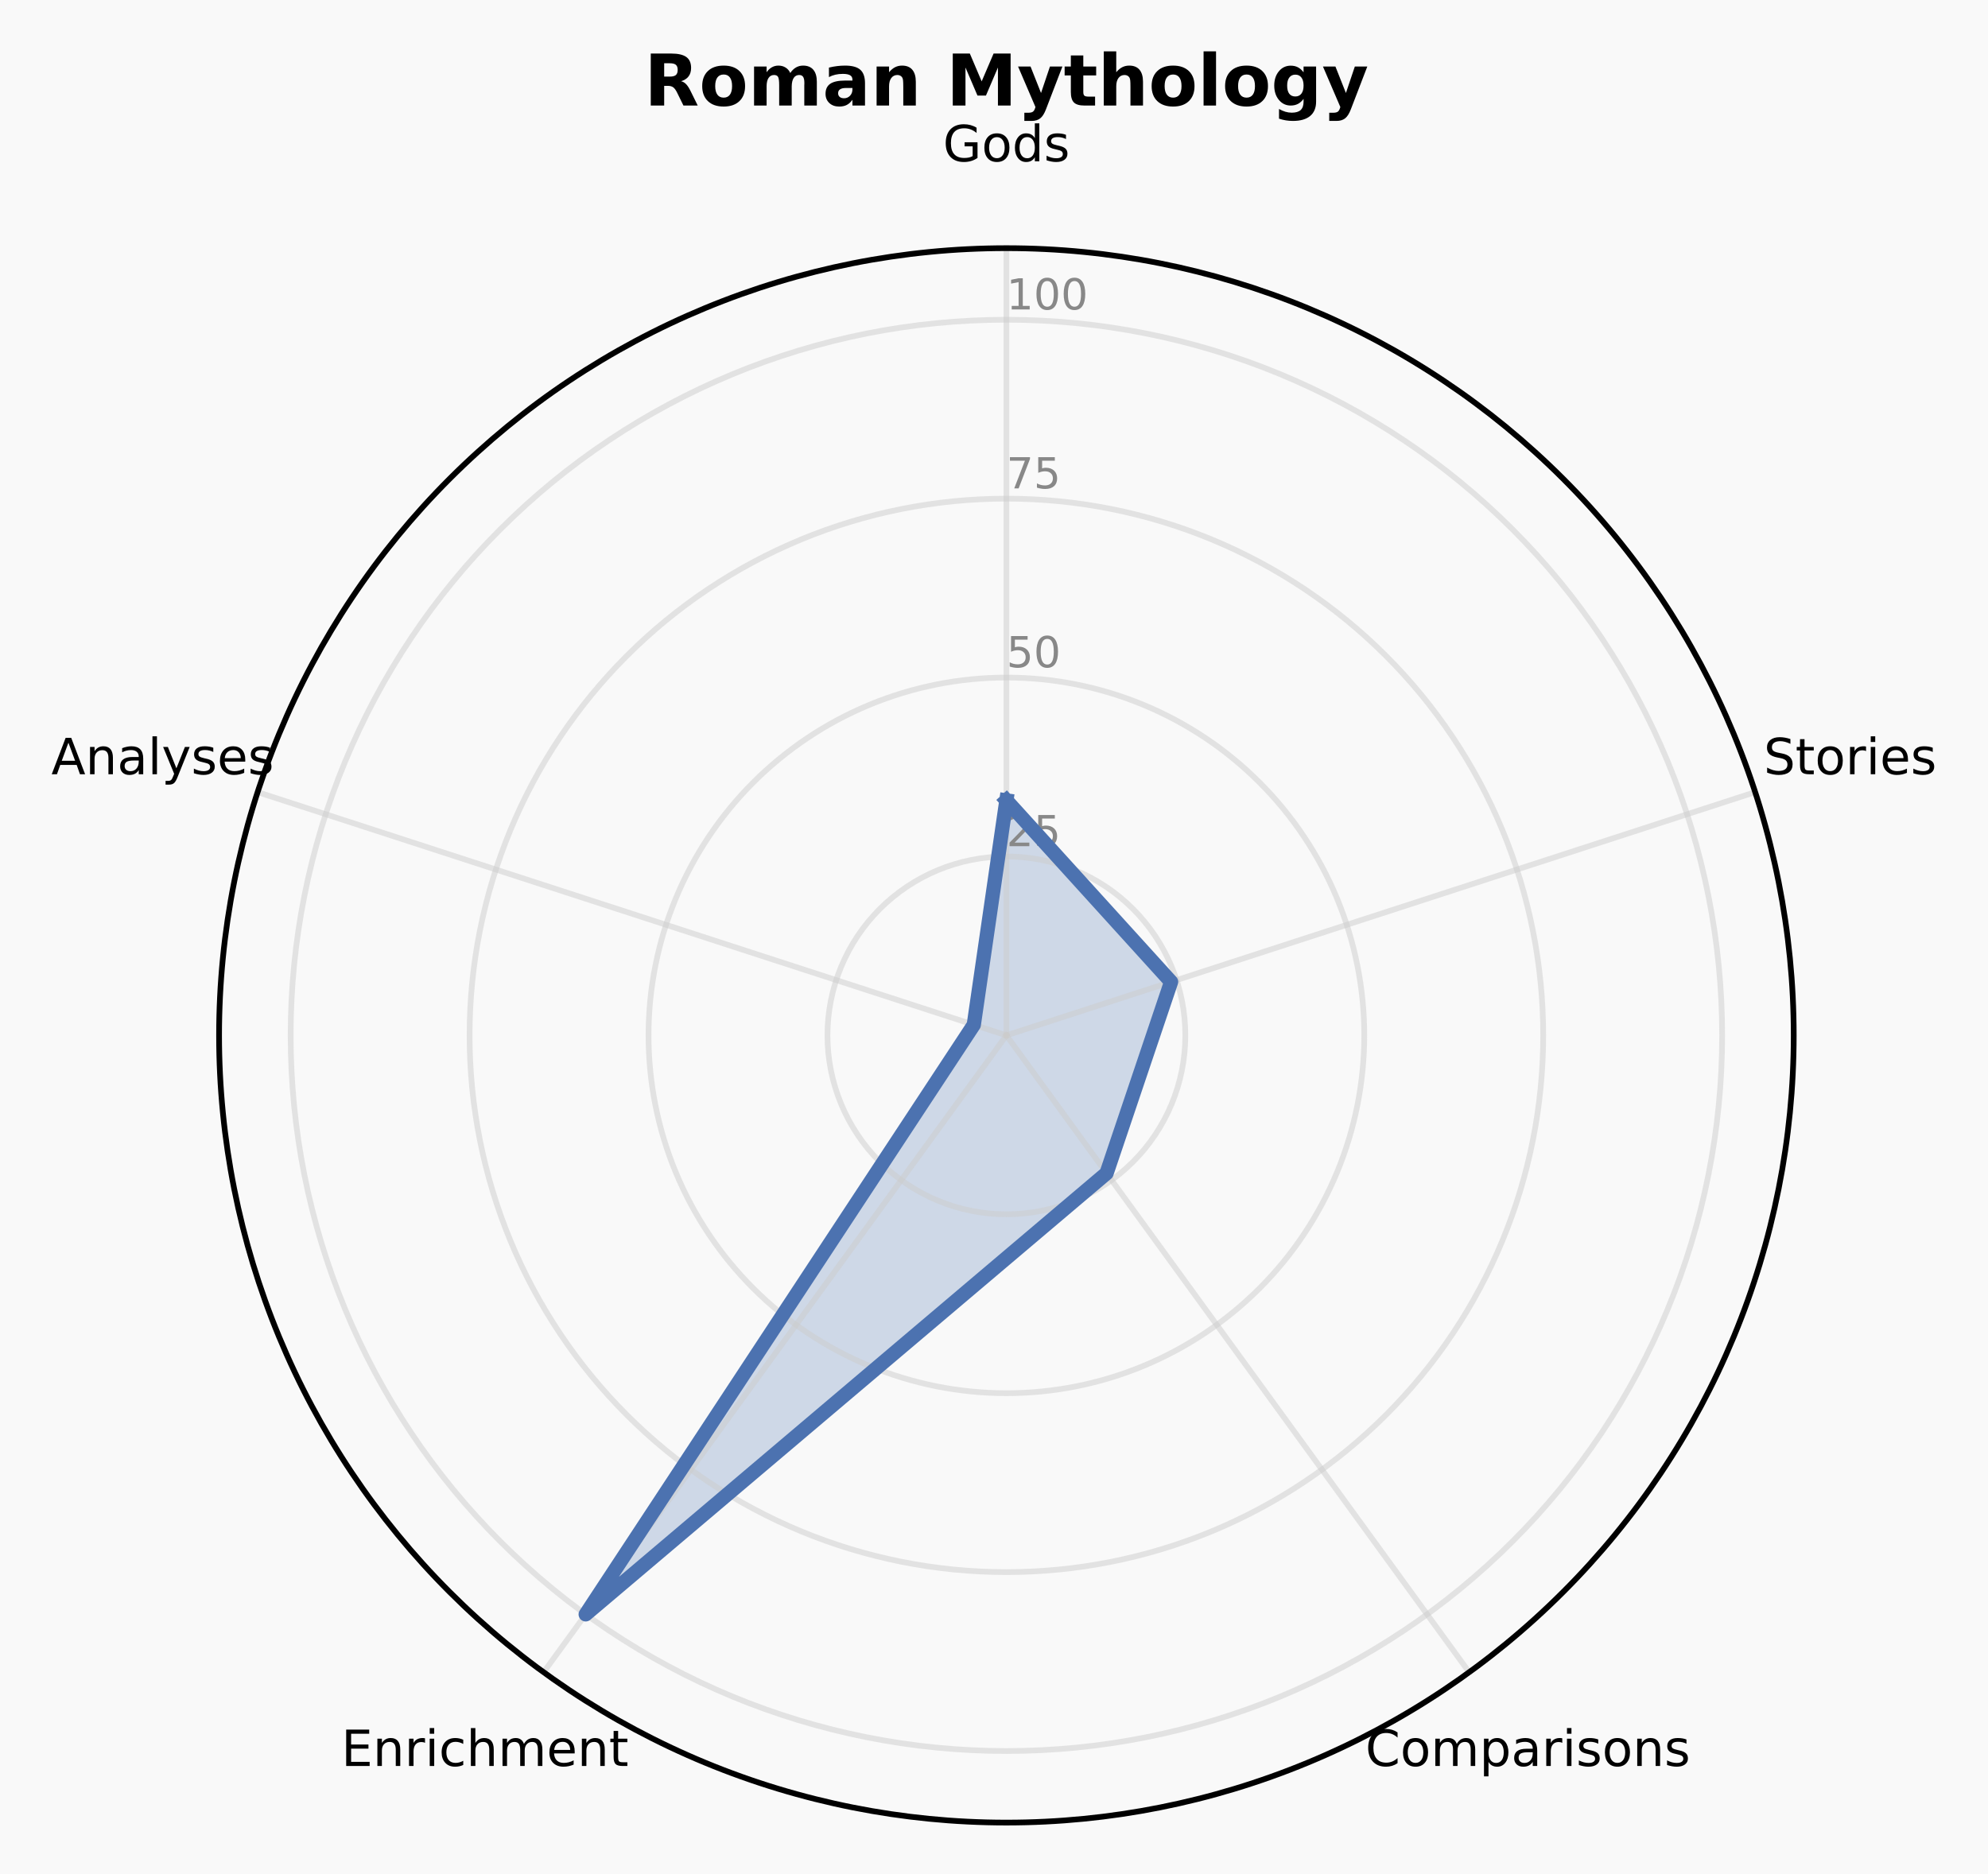
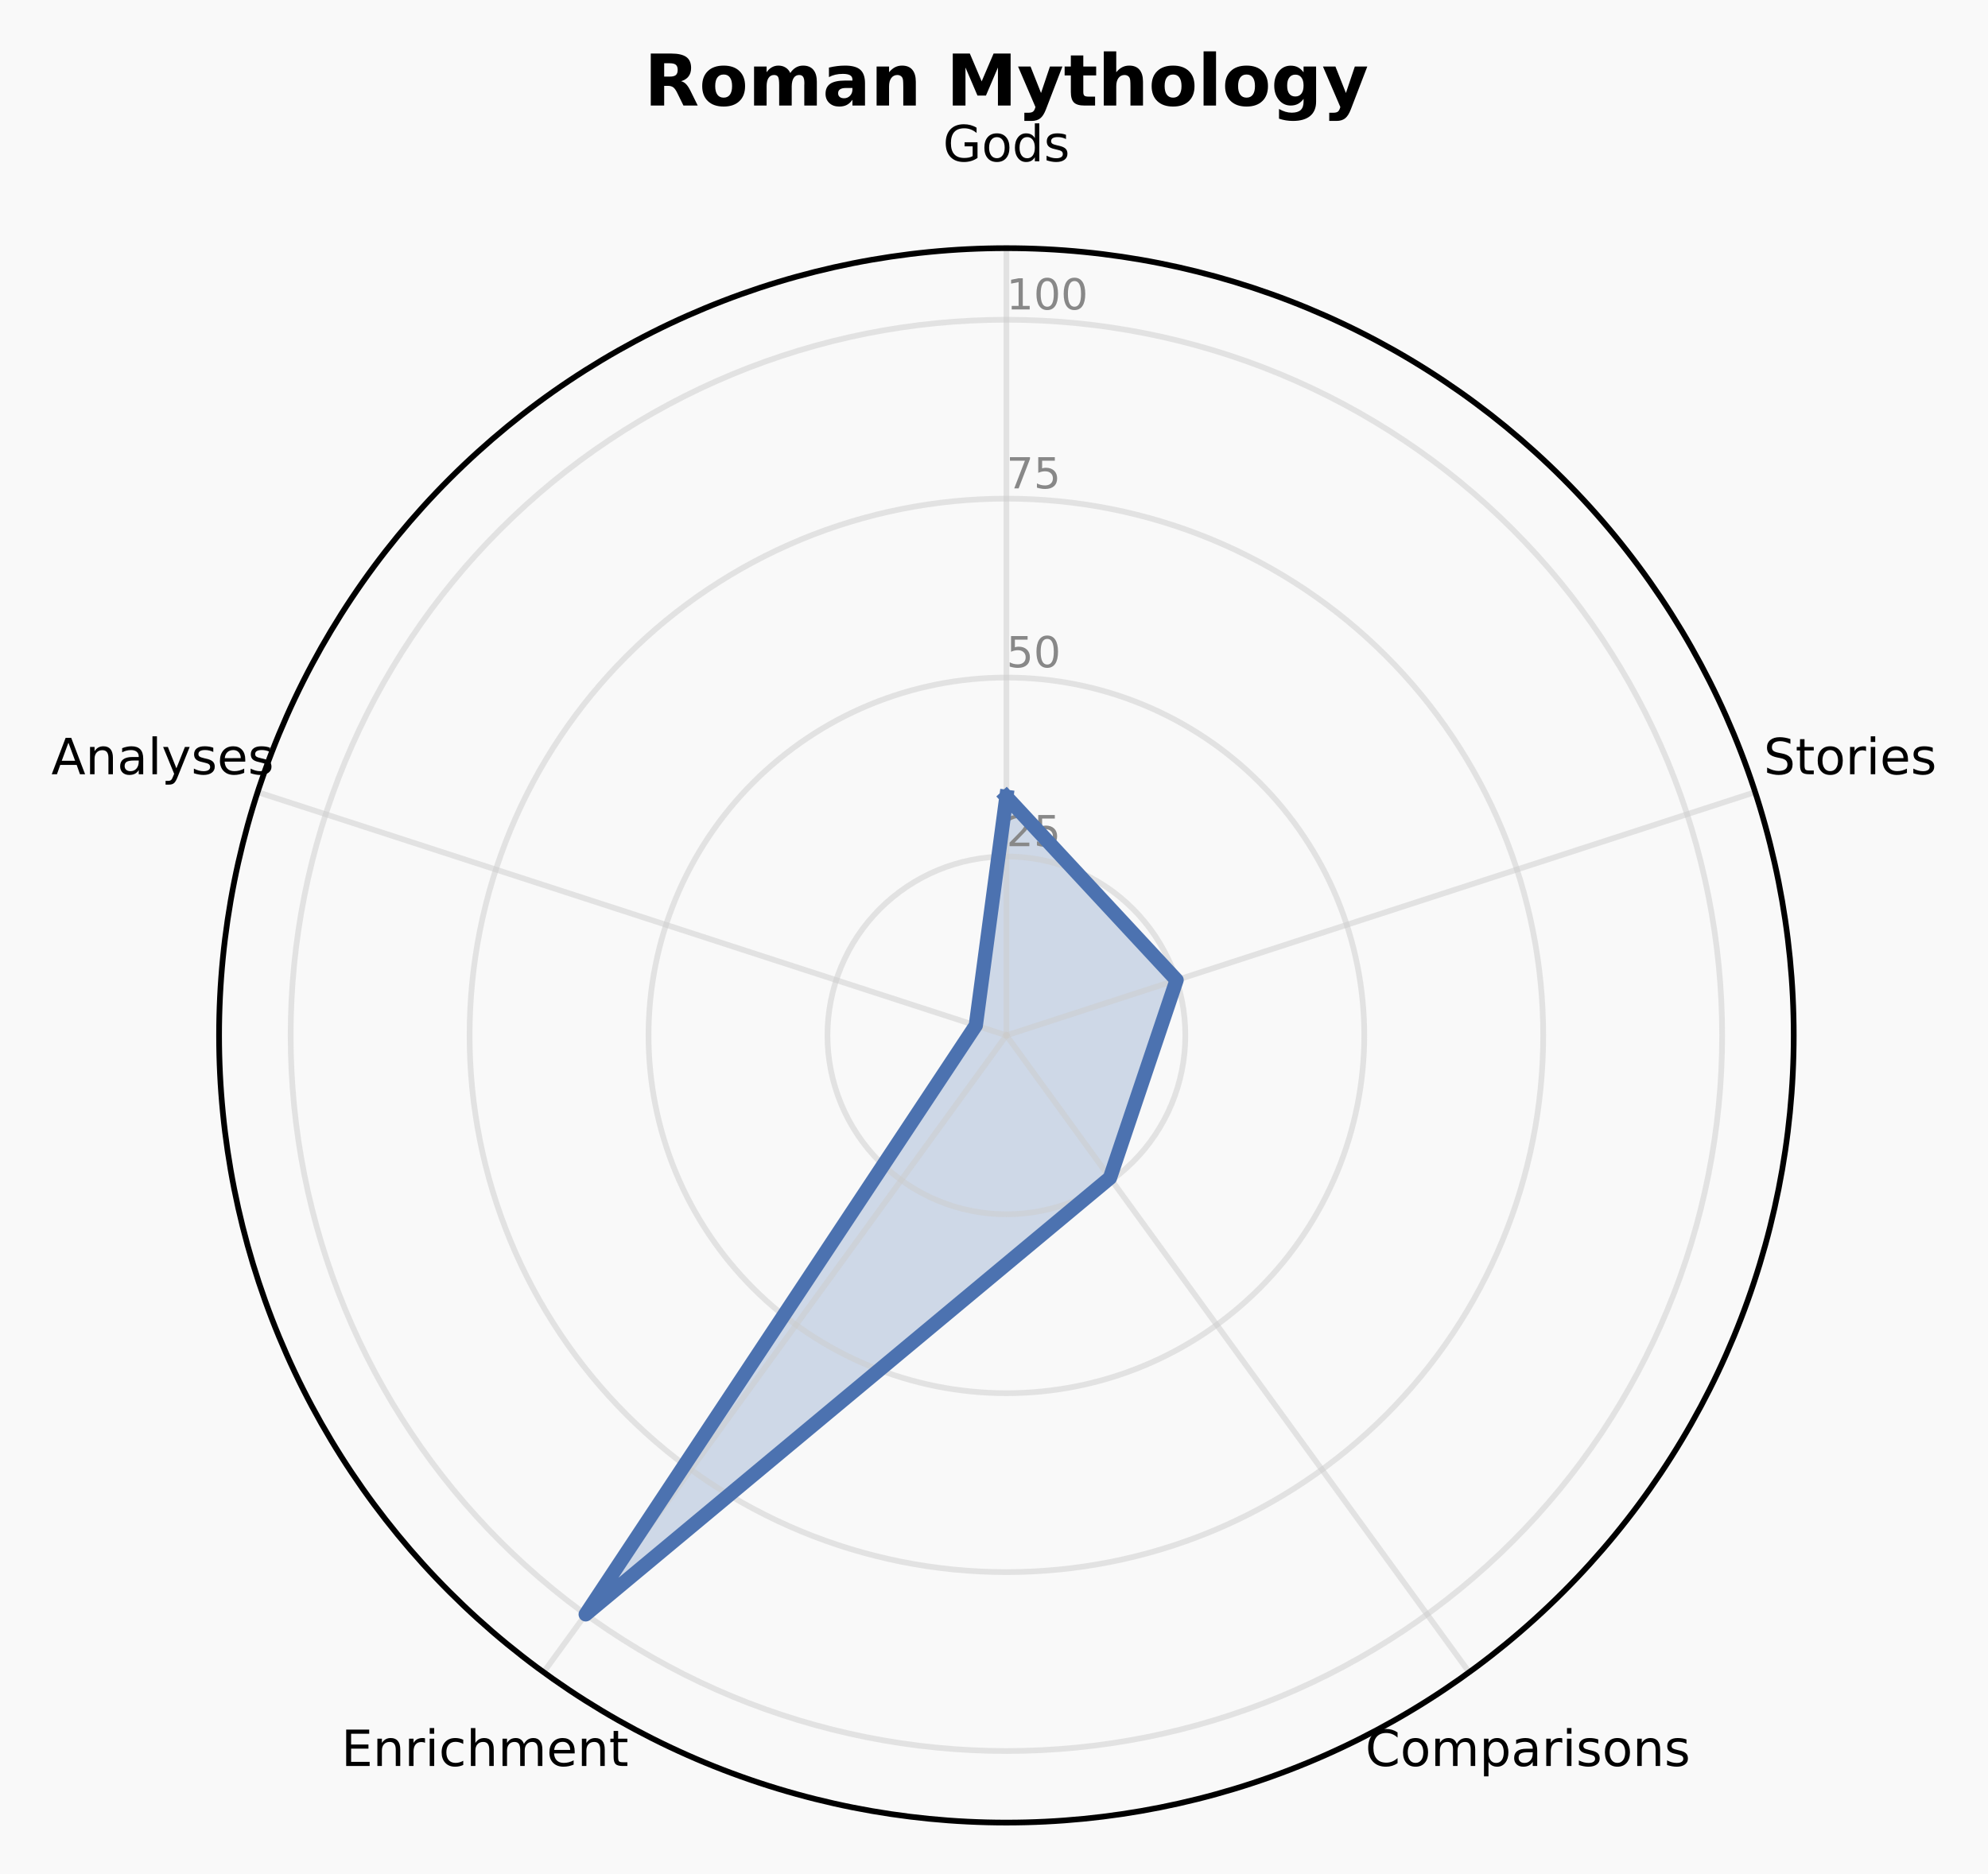
<svg xmlns="http://www.w3.org/2000/svg" xmlns:xlink="http://www.w3.org/1999/xlink" width="278.709pt" height="262.758pt" viewBox="0 0 278.709 262.758" version="1.1">
  <defs>
    <style type="text/css">*{stroke-linejoin: round; stroke-linecap: butt}</style>
  </defs>
  <g id="figure_1">
    <g id="patch_1">
      <path d="M 0 262.758  L 278.709 262.758  L 278.709 0  L 0 0  z " style="fill: #f9f9f9" />
    </g>
    <g id="axes_1">
      <g id="patch_2">
        <path d="M 251.473 145.178  C 251.473 130.683 248.618 116.329 243.071 102.938  C 237.524 89.546 229.393 77.377 219.143 67.128  C 208.894 56.878 196.725 48.748 183.334 43.201  C 169.942 37.654 155.588 34.798 141.093 34.798  C 126.598 34.798 112.244 37.654 98.853 43.201  C 85.461 48.748 73.293 56.878 63.043 67.128  C 52.794 77.377 44.663 89.546 39.116 102.938  C 33.569 116.329 30.714 130.683 30.714 145.178  C 30.714 159.673 33.569 174.027 39.116 187.418  C 44.663 200.81 52.794 212.979 63.043 223.228  C 73.293 233.478 85.461 241.609 98.853 247.155  C 112.244 252.702 126.598 255.558 141.093 255.558  C 155.588 255.558 169.942 252.702 183.334 247.155  C 196.725 241.609 208.894 233.478 219.143 223.228  C 229.393 212.979 237.524 200.81 243.071 187.418  C 248.618 174.027 251.473 159.673 251.473 145.178  M 141.093 145.178  C 141.093 145.178 141.093 145.178 141.093 145.178  C 141.093 145.178 141.093 145.178 141.093 145.178  C 141.093 145.178 141.093 145.178 141.093 145.178  C 141.093 145.178 141.093 145.178 141.093 145.178  C 141.093 145.178 141.093 145.178 141.093 145.178  C 141.093 145.178 141.093 145.178 141.093 145.178  C 141.093 145.178 141.093 145.178 141.093 145.178  C 141.093 145.178 141.093 145.178 141.093 145.178  C 141.093 145.178 141.093 145.178 141.093 145.178  C 141.093 145.178 141.093 145.178 141.093 145.178  C 141.093 145.178 141.093 145.178 141.093 145.178  C 141.093 145.178 141.093 145.178 141.093 145.178  C 141.093 145.178 141.093 145.178 141.093 145.178  C 141.093 145.178 141.093 145.178 141.093 145.178  C 141.093 145.178 141.093 145.178 141.093 145.178  C 141.093 145.178 141.093 145.178 141.093 145.178  z " style="fill: #f9f9f9" />
      </g>
      <g id="patch_3">
-         <path d="M 141.093 112.229  L 164.182 137.676  L 155.136 164.507  L 82.112 226.359  L 136.522 143.693  z " clip-path="url(#pdaab008ba2)" style="fill: #4c72b0; opacity: 0.25; stroke: #4c72b0; stroke-linejoin: miter" />
+         <path d="M 141.093 111.73  L 164.952 137.426  L 155.612 165.161  L 82.112 226.359  L 136.804 143.784  z " clip-path="url(#p33d16114f2)" style="fill: #4c72b0; opacity: 0.25; stroke: #4c72b0; stroke-linejoin: miter" />
      </g>
      <g id="matplotlib.axis_1">
        <g id="xtick_1">
          <g id="line2d_1">
-             <path d="M 141.093 145.178  L 141.093 34.798  " clip-path="url(#pdaab008ba2)" style="fill: none; stroke: #cccccc; stroke-opacity: 0.5; stroke-width: 0.8; stroke-linecap: square" />
+             <path d="M 141.093 145.178  L 141.093 34.798  " clip-path="url(#p33d16114f2)" style="fill: none; stroke: #cccccc; stroke-opacity: 0.5; stroke-width: 0.8; stroke-linecap: square" />
          </g>
          <g id="text_1">
            <g transform="translate(132.1945 22.61707) scale(0.07 -0.07)">
              <defs>
                <path id="DejaVuSans-2a" d="M 3809 666  L 3809 1919  L 2778 1919  L 2778 2438  L 4434 2438  L 4434 434  Q 4069 175 3628 42  Q 3188 -91 2688 -91  Q 1594 -91 976 548  Q 359 1188 359 2328  Q 359 3472 976 4111  Q 1594 4750 2688 4750  Q 3144 4750 3555 4637  Q 3966 4525 4313 4306  L 4313 3634  Q 3963 3931 3569 4081  Q 3175 4231 2741 4231  Q 1884 4231 1454 3753  Q 1025 3275 1025 2328  Q 1025 1384 1454 906  Q 1884 428 2741 428  Q 3075 428 3337 486  Q 3600 544 3809 666  z " transform="scale(0.015625)" />
                <path id="DejaVuSans-52" d="M 1959 3097  Q 1497 3097 1228 2736  Q 959 2375 959 1747  Q 959 1119 1226 758  Q 1494 397 1959 397  Q 2419 397 2687 759  Q 2956 1122 2956 1747  Q 2956 2369 2687 2733  Q 2419 3097 1959 3097  z M 1959 3584  Q 2709 3584 3137 3096  Q 3566 2609 3566 1747  Q 3566 888 3137 398  Q 2709 -91 1959 -91  Q 1206 -91 779 398  Q 353 888 353 1747  Q 353 2609 779 3096  Q 1206 3584 1959 3584  z " transform="scale(0.015625)" />
                <path id="DejaVuSans-47" d="M 2906 2969  L 2906 4863  L 3481 4863  L 3481 0  L 2906 0  L 2906 525  Q 2725 213 2448 61  Q 2172 -91 1784 -91  Q 1150 -91 751 415  Q 353 922 353 1747  Q 353 2572 751 3078  Q 1150 3584 1784 3584  Q 2172 3584 2448 3432  Q 2725 3281 2906 2969  z M 947 1747  Q 947 1113 1208 752  Q 1469 391 1925 391  Q 2381 391 2643 752  Q 2906 1113 2906 1747  Q 2906 2381 2643 2742  Q 2381 3103 1925 3103  Q 1469 3103 1208 2742  Q 947 2381 947 1747  z " transform="scale(0.015625)" />
                <path id="DejaVuSans-56" d="M 2834 3397  L 2834 2853  Q 2591 2978 2328 3040  Q 2066 3103 1784 3103  Q 1356 3103 1142 2972  Q 928 2841 928 2578  Q 928 2378 1081 2264  Q 1234 2150 1697 2047  L 1894 2003  Q 2506 1872 2764 1633  Q 3022 1394 3022 966  Q 3022 478 2636 193  Q 2250 -91 1575 -91  Q 1294 -91 989 -36  Q 684 19 347 128  L 347 722  Q 666 556 975 473  Q 1284 391 1588 391  Q 1994 391 2212 530  Q 2431 669 2431 922  Q 2431 1156 2273 1281  Q 2116 1406 1581 1522  L 1381 1569  Q 847 1681 609 1914  Q 372 2147 372 2553  Q 372 3047 722 3315  Q 1072 3584 1716 3584  Q 2034 3584 2315 3537  Q 2597 3491 2834 3397  z " transform="scale(0.015625)" />
              </defs>
              <use xlink:href="#DejaVuSans-2a" />
              <use xlink:href="#DejaVuSans-52" transform="translate(77.48438 0)" />
              <use xlink:href="#DejaVuSans-47" transform="translate(138.6719 0)" />
              <use xlink:href="#DejaVuSans-56" transform="translate(202.1562 0)" />
            </g>
          </g>
        </g>
        <g id="xtick_2">
          <g id="line2d_2">
-             <path d="M 141.093 145.178  L 246.07 111.069  " clip-path="url(#pdaab008ba2)" style="fill: none; stroke: #cccccc; stroke-opacity: 0.5; stroke-width: 0.8; stroke-linecap: square" />
+             <path d="M 141.093 145.178  L 246.07 111.069  " clip-path="url(#p33d16114f2)" style="fill: none; stroke: #cccccc; stroke-opacity: 0.5; stroke-width: 0.8; stroke-linecap: square" />
          </g>
          <g id="text_2">
            <g transform="translate(247.2616 108.5613) scale(0.07 -0.07)">
              <defs>
                <path id="DejaVuSans-36" d="M 3425 4513  L 3425 3897  Q 3066 4069 2747 4153  Q 2428 4238 2131 4238  Q 1616 4238 1336 4038  Q 1056 3838 1056 3469  Q 1056 3159 1242 3001  Q 1428 2844 1947 2747  L 2328 2669  Q 3034 2534 3370 2195  Q 3706 1856 3706 1288  Q 3706 609 3251 259  Q 2797 -91 1919 -91  Q 1588 -91 1214 -16  Q 841 59 441 206  L 441 856  Q 825 641 1194 531  Q 1563 422 1919 422  Q 2459 422 2753 634  Q 3047 847 3047 1241  Q 3047 1584 2836 1778  Q 2625 1972 2144 2069  L 1759 2144  Q 1053 2284 737 2584  Q 422 2884 422 3419  Q 422 4038 858 4394  Q 1294 4750 2059 4750  Q 2388 4750 2728 4690  Q 3069 4631 3425 4513  z " transform="scale(0.015625)" />
                <path id="DejaVuSans-57" d="M 1172 4494  L 1172 3500  L 2356 3500  L 2356 3053  L 1172 3053  L 1172 1153  Q 1172 725 1289 603  Q 1406 481 1766 481  L 2356 481  L 2356 0  L 1766 0  Q 1100 0 847 248  Q 594 497 594 1153  L 594 3053  L 172 3053  L 172 3500  L 594 3500  L 594 4494  L 1172 4494  z " transform="scale(0.015625)" />
                <path id="DejaVuSans-55" d="M 2631 2963  Q 2534 3019 2420 3045  Q 2306 3072 2169 3072  Q 1681 3072 1420 2755  Q 1159 2438 1159 1844  L 1159 0  L 581 0  L 581 3500  L 1159 3500  L 1159 2956  Q 1341 3275 1631 3429  Q 1922 3584 2338 3584  Q 2397 3584 2469 3576  Q 2541 3569 2628 3553  L 2631 2963  z " transform="scale(0.015625)" />
                <path id="DejaVuSans-4c" d="M 603 3500  L 1178 3500  L 1178 0  L 603 0  L 603 3500  z M 603 4863  L 1178 4863  L 1178 4134  L 603 4134  L 603 4863  z " transform="scale(0.015625)" />
                <path id="DejaVuSans-48" d="M 3597 1894  L 3597 1613  L 953 1613  Q 991 1019 1311 708  Q 1631 397 2203 397  Q 2534 397 2845 478  Q 3156 559 3463 722  L 3463 178  Q 3153 47 2828 -22  Q 2503 -91 2169 -91  Q 1331 -91 842 396  Q 353 884 353 1716  Q 353 2575 817 3079  Q 1281 3584 2069 3584  Q 2775 3584 3186 3129  Q 3597 2675 3597 1894  z M 3022 2063  Q 3016 2534 2758 2815  Q 2500 3097 2075 3097  Q 1594 3097 1305 2825  Q 1016 2553 972 2059  L 3022 2063  z " transform="scale(0.015625)" />
              </defs>
              <use xlink:href="#DejaVuSans-36" />
              <use xlink:href="#DejaVuSans-57" transform="translate(63.48438 0)" />
              <use xlink:href="#DejaVuSans-52" transform="translate(102.6875 0)" />
              <use xlink:href="#DejaVuSans-55" transform="translate(163.875 0)" />
              <use xlink:href="#DejaVuSans-4c" transform="translate(204.9844 0)" />
              <use xlink:href="#DejaVuSans-48" transform="translate(232.7656 0)" />
              <use xlink:href="#DejaVuSans-56" transform="translate(294.2969 0)" />
            </g>
          </g>
        </g>
        <g id="xtick_3">
          <g id="line2d_3">
-             <path d="M 141.093 145.178  L 205.973 234.477  " clip-path="url(#pdaab008ba2)" style="fill: none; stroke: #cccccc; stroke-opacity: 0.5; stroke-width: 0.8; stroke-linecap: square" />
+             <path d="M 141.093 145.178  L 205.973 234.477  " clip-path="url(#p33d16114f2)" style="fill: none; stroke: #cccccc; stroke-opacity: 0.5; stroke-width: 0.8; stroke-linecap: square" />
          </g>
          <g id="text_3">
            <g transform="translate(191.4228 247.6219) scale(0.07 -0.07)">
              <defs>
                <path id="DejaVuSans-26" d="M 4122 4306  L 4122 3641  Q 3803 3938 3442 4084  Q 3081 4231 2675 4231  Q 1875 4231 1450 3742  Q 1025 3253 1025 2328  Q 1025 1406 1450 917  Q 1875 428 2675 428  Q 3081 428 3442 575  Q 3803 722 4122 1019  L 4122 359  Q 3791 134 3420 21  Q 3050 -91 2638 -91  Q 1578 -91 968 557  Q 359 1206 359 2328  Q 359 3453 968 4101  Q 1578 4750 2638 4750  Q 3056 4750 3426 4639  Q 3797 4528 4122 4306  z " transform="scale(0.015625)" />
                <path id="DejaVuSans-50" d="M 3328 2828  Q 3544 3216 3844 3400  Q 4144 3584 4550 3584  Q 5097 3584 5394 3201  Q 5691 2819 5691 2113  L 5691 0  L 5113 0  L 5113 2094  Q 5113 2597 4934 2840  Q 4756 3084 4391 3084  Q 3944 3084 3684 2787  Q 3425 2491 3425 1978  L 3425 0  L 2847 0  L 2847 2094  Q 2847 2600 2669 2842  Q 2491 3084 2119 3084  Q 1678 3084 1418 2786  Q 1159 2488 1159 1978  L 1159 0  L 581 0  L 581 3500  L 1159 3500  L 1159 2956  Q 1356 3278 1631 3431  Q 1906 3584 2284 3584  Q 2666 3584 2933 3390  Q 3200 3197 3328 2828  z " transform="scale(0.015625)" />
                <path id="DejaVuSans-53" d="M 1159 525  L 1159 -1331  L 581 -1331  L 581 3500  L 1159 3500  L 1159 2969  Q 1341 3281 1617 3432  Q 1894 3584 2278 3584  Q 2916 3584 3314 3078  Q 3713 2572 3713 1747  Q 3713 922 3314 415  Q 2916 -91 2278 -91  Q 1894 -91 1617 61  Q 1341 213 1159 525  z M 3116 1747  Q 3116 2381 2855 2742  Q 2594 3103 2138 3103  Q 1681 3103 1420 2742  Q 1159 2381 1159 1747  Q 1159 1113 1420 752  Q 1681 391 2138 391  Q 2594 391 2855 752  Q 3116 1113 3116 1747  z " transform="scale(0.015625)" />
                <path id="DejaVuSans-44" d="M 2194 1759  Q 1497 1759 1228 1600  Q 959 1441 959 1056  Q 959 750 1161 570  Q 1363 391 1709 391  Q 2188 391 2477 730  Q 2766 1069 2766 1631  L 2766 1759  L 2194 1759  z M 3341 1997  L 3341 0  L 2766 0  L 2766 531  Q 2569 213 2275 61  Q 1981 -91 1556 -91  Q 1019 -91 701 211  Q 384 513 384 1019  Q 384 1609 779 1909  Q 1175 2209 1959 2209  L 2766 2209  L 2766 2266  Q 2766 2663 2505 2880  Q 2244 3097 1772 3097  Q 1472 3097 1187 3025  Q 903 2953 641 2809  L 641 3341  Q 956 3463 1253 3523  Q 1550 3584 1831 3584  Q 2591 3584 2966 3190  Q 3341 2797 3341 1997  z " transform="scale(0.015625)" />
                <path id="DejaVuSans-51" d="M 3513 2113  L 3513 0  L 2938 0  L 2938 2094  Q 2938 2591 2744 2837  Q 2550 3084 2163 3084  Q 1697 3084 1428 2787  Q 1159 2491 1159 1978  L 1159 0  L 581 0  L 581 3500  L 1159 3500  L 1159 2956  Q 1366 3272 1645 3428  Q 1925 3584 2291 3584  Q 2894 3584 3203 3211  Q 3513 2838 3513 2113  z " transform="scale(0.015625)" />
              </defs>
              <use xlink:href="#DejaVuSans-26" />
              <use xlink:href="#DejaVuSans-52" transform="translate(69.82812 0)" />
              <use xlink:href="#DejaVuSans-50" transform="translate(131.0156 0)" />
              <use xlink:href="#DejaVuSans-53" transform="translate(228.4219 0)" />
              <use xlink:href="#DejaVuSans-44" transform="translate(291.9062 0)" />
              <use xlink:href="#DejaVuSans-55" transform="translate(353.1875 0)" />
              <use xlink:href="#DejaVuSans-4c" transform="translate(394.2969 0)" />
              <use xlink:href="#DejaVuSans-56" transform="translate(422.0781 0)" />
              <use xlink:href="#DejaVuSans-52" transform="translate(474.1719 0)" />
              <use xlink:href="#DejaVuSans-51" transform="translate(535.3594 0)" />
              <use xlink:href="#DejaVuSans-56" transform="translate(598.7344 0)" />
            </g>
          </g>
        </g>
        <g id="xtick_4">
          <g id="line2d_4">
-             <path d="M 141.093 145.178  L 76.214 234.477  " clip-path="url(#pdaab008ba2)" style="fill: none; stroke: #cccccc; stroke-opacity: 0.5; stroke-width: 0.8; stroke-linecap: square" />
+             <path d="M 141.093 145.178  L 76.214 234.477  " clip-path="url(#p33d16114f2)" style="fill: none; stroke: #cccccc; stroke-opacity: 0.5; stroke-width: 0.8; stroke-linecap: square" />
          </g>
          <g id="text_4">
            <g transform="translate(47.8483 247.6219) scale(0.07 -0.07)">
              <defs>
                <path id="DejaVuSans-28" d="M 628 4666  L 3578 4666  L 3578 4134  L 1259 4134  L 1259 2753  L 3481 2753  L 3481 2222  L 1259 2222  L 1259 531  L 3634 531  L 3634 0  L 628 0  L 628 4666  z " transform="scale(0.015625)" />
                <path id="DejaVuSans-46" d="M 3122 3366  L 3122 2828  Q 2878 2963 2633 3030  Q 2388 3097 2138 3097  Q 1578 3097 1268 2742  Q 959 2388 959 1747  Q 959 1106 1268 751  Q 1578 397 2138 397  Q 2388 397 2633 464  Q 2878 531 3122 666  L 3122 134  Q 2881 22 2623 -34  Q 2366 -91 2075 -91  Q 1284 -91 818 406  Q 353 903 353 1747  Q 353 2603 823 3093  Q 1294 3584 2113 3584  Q 2378 3584 2631 3529  Q 2884 3475 3122 3366  z " transform="scale(0.015625)" />
                <path id="DejaVuSans-4b" d="M 3513 2113  L 3513 0  L 2938 0  L 2938 2094  Q 2938 2591 2744 2837  Q 2550 3084 2163 3084  Q 1697 3084 1428 2787  Q 1159 2491 1159 1978  L 1159 0  L 581 0  L 581 4863  L 1159 4863  L 1159 2956  Q 1366 3272 1645 3428  Q 1925 3584 2291 3584  Q 2894 3584 3203 3211  Q 3513 2838 3513 2113  z " transform="scale(0.015625)" />
              </defs>
              <use xlink:href="#DejaVuSans-28" />
              <use xlink:href="#DejaVuSans-51" transform="translate(63.1875 0)" />
              <use xlink:href="#DejaVuSans-55" transform="translate(126.5625 0)" />
              <use xlink:href="#DejaVuSans-4c" transform="translate(167.6719 0)" />
              <use xlink:href="#DejaVuSans-46" transform="translate(195.4531 0)" />
              <use xlink:href="#DejaVuSans-4b" transform="translate(250.4375 0)" />
              <use xlink:href="#DejaVuSans-50" transform="translate(313.8125 0)" />
              <use xlink:href="#DejaVuSans-48" transform="translate(411.2188 0)" />
              <use xlink:href="#DejaVuSans-51" transform="translate(472.75 0)" />
              <use xlink:href="#DejaVuSans-57" transform="translate(536.125 0)" />
            </g>
          </g>
        </g>
        <g id="xtick_5">
          <g id="line2d_5">
-             <path d="M 141.093 145.178  L 36.116 111.069  " clip-path="url(#pdaab008ba2)" style="fill: none; stroke: #cccccc; stroke-opacity: 0.5; stroke-width: 0.8; stroke-linecap: square" />
+             <path d="M 141.093 145.178  L 36.116 111.069  " clip-path="url(#p33d16114f2)" style="fill: none; stroke: #cccccc; stroke-opacity: 0.5; stroke-width: 0.8; stroke-linecap: square" />
          </g>
          <g id="text_5">
            <g transform="translate(7.2 108.5613) scale(0.07 -0.07)">
              <defs>
                <path id="DejaVuSans-24" d="M 2188 4044  L 1331 1722  L 3047 1722  L 2188 4044  z M 1831 4666  L 2547 4666  L 4325 0  L 3669 0  L 3244 1197  L 1141 1197  L 716 0  L 50 0  L 1831 4666  z " transform="scale(0.015625)" />
                <path id="DejaVuSans-4f" d="M 603 4863  L 1178 4863  L 1178 0  L 603 0  L 603 4863  z " transform="scale(0.015625)" />
                <path id="DejaVuSans-5c" d="M 2059 -325  Q 1816 -950 1584 -1140  Q 1353 -1331 966 -1331  L 506 -1331  L 506 -850  L 844 -850  Q 1081 -850 1212 -737  Q 1344 -625 1503 -206  L 1606 56  L 191 3500  L 800 3500  L 1894 763  L 2988 3500  L 3597 3500  L 2059 -325  z " transform="scale(0.015625)" />
              </defs>
              <use xlink:href="#DejaVuSans-24" />
              <use xlink:href="#DejaVuSans-51" transform="translate(68.40625 0)" />
              <use xlink:href="#DejaVuSans-44" transform="translate(131.7812 0)" />
              <use xlink:href="#DejaVuSans-4f" transform="translate(193.0625 0)" />
              <use xlink:href="#DejaVuSans-5c" transform="translate(220.8438 0)" />
              <use xlink:href="#DejaVuSans-56" transform="translate(280.0312 0)" />
              <use xlink:href="#DejaVuSans-48" transform="translate(332.125 0)" />
              <use xlink:href="#DejaVuSans-56" transform="translate(393.6562 0)" />
            </g>
          </g>
        </g>
      </g>
      <g id="matplotlib.axis_2">
        <g id="ytick_1">
          <g id="line2d_6">
-             <path d="M 141.093 120.092  C 144.388 120.092 147.65 120.741 150.693 122.001  C 153.737 123.262 156.503 125.11 158.832 127.439  C 161.161 129.769 163.009 132.534 164.27 135.578  C 165.531 138.621 166.18 141.884 166.18 145.178  C 166.18 148.472 165.531 151.735 164.27 154.778  C 163.009 157.822 161.161 160.587 158.832 162.917  C 156.503 165.246 153.737 167.094 150.693 168.355  C 147.65 169.615 144.388 170.264 141.093 170.264  C 137.799 170.264 134.537 169.615 131.493 168.355  C 128.45 167.094 125.684 165.246 123.355 162.917  C 121.025 160.587 119.177 157.822 117.917 154.778  C 116.656 151.735 116.007 148.472 116.007 145.178  C 116.007 141.884 116.656 138.621 117.917 135.578  C 119.177 132.534 121.025 129.769 123.355 127.439  C 125.684 125.11 128.45 123.262 131.493 122.001  C 134.537 120.741 137.799 120.092 141.093 120.092  " clip-path="url(#pdaab008ba2)" style="fill: none; stroke: #cccccc; stroke-opacity: 0.5; stroke-width: 0.8; stroke-linecap: square" />
+             <path d="M 141.093 120.092  C 144.388 120.092 147.65 120.741 150.693 122.001  C 153.737 123.262 156.503 125.11 158.832 127.439  C 161.161 129.769 163.009 132.534 164.27 135.578  C 165.531 138.621 166.18 141.884 166.18 145.178  C 166.18 148.472 165.531 151.735 164.27 154.778  C 163.009 157.822 161.161 160.587 158.832 162.917  C 156.503 165.246 153.737 167.094 150.693 168.355  C 147.65 169.615 144.388 170.264 141.093 170.264  C 137.799 170.264 134.537 169.615 131.493 168.355  C 128.45 167.094 125.684 165.246 123.355 162.917  C 121.025 160.587 119.177 157.822 117.917 154.778  C 116.656 151.735 116.007 148.472 116.007 145.178  C 116.007 141.884 116.656 138.621 117.917 135.578  C 119.177 132.534 121.025 129.769 123.355 127.439  C 125.684 125.11 128.45 123.262 131.493 122.001  C 134.537 120.741 137.799 120.092 141.093 120.092  " clip-path="url(#p33d16114f2)" style="fill: none; stroke: #cccccc; stroke-opacity: 0.5; stroke-width: 0.8; stroke-linecap: square" />
          </g>
          <g id="text_6">
            <g style="fill: #888888" transform="translate(141.0933 118.6504) scale(0.06 -0.06)">
              <defs>
                <path id="DejaVuSans-15" d="M 1228 531  L 3431 531  L 3431 0  L 469 0  L 469 531  Q 828 903 1448 1529  Q 2069 2156 2228 2338  Q 2531 2678 2651 2914  Q 2772 3150 2772 3378  Q 2772 3750 2511 3984  Q 2250 4219 1831 4219  Q 1534 4219 1204 4116  Q 875 4013 500 3803  L 500 4441  Q 881 4594 1212 4672  Q 1544 4750 1819 4750  Q 2544 4750 2975 4387  Q 3406 4025 3406 3419  Q 3406 3131 3298 2873  Q 3191 2616 2906 2266  Q 2828 2175 2409 1742  Q 1991 1309 1228 531  z " transform="scale(0.015625)" />
                <path id="DejaVuSans-18" d="M 691 4666  L 3169 4666  L 3169 4134  L 1269 4134  L 1269 2991  Q 1406 3038 1543 3061  Q 1681 3084 1819 3084  Q 2600 3084 3056 2656  Q 3513 2228 3513 1497  Q 3513 744 3044 326  Q 2575 -91 1722 -91  Q 1428 -91 1123 -41  Q 819 9 494 109  L 494 744  Q 775 591 1075 516  Q 1375 441 1709 441  Q 2250 441 2565 725  Q 2881 1009 2881 1497  Q 2881 1984 2565 2268  Q 2250 2553 1709 2553  Q 1456 2553 1204 2497  Q 953 2441 691 2322  L 691 4666  z " transform="scale(0.015625)" />
              </defs>
              <use xlink:href="#DejaVuSans-15" />
              <use xlink:href="#DejaVuSans-18" transform="translate(63.625 0)" />
            </g>
          </g>
        </g>
        <g id="ytick_2">
          <g id="line2d_7">
-             <path d="M 141.093 95.005  C 147.682 95.005 154.206 96.303 160.293 98.825  C 166.381 101.346 171.912 105.042 176.571 109.701  C 181.229 114.36 184.925 119.891 187.447 125.978  C 189.968 132.065 191.266 138.589 191.266 145.178  C 191.266 151.767 189.968 158.291 187.447 164.378  C 184.925 170.465 181.229 175.997 176.571 180.655  C 171.912 185.314 166.381 189.01 160.293 191.531  C 154.206 194.053 147.682 195.351 141.093 195.351  C 134.505 195.351 127.98 194.053 121.893 191.531  C 115.806 189.01 110.275 185.314 105.616 180.655  C 100.957 175.997 97.261 170.465 94.74 164.378  C 92.219 158.291 90.921 151.767 90.921 145.178  C 90.921 138.589 92.219 132.065 94.74 125.978  C 97.261 119.891 100.957 114.36 105.616 109.701  C 110.275 105.042 115.806 101.346 121.893 98.825  C 127.98 96.303 134.505 95.005 141.093 95.005  " clip-path="url(#pdaab008ba2)" style="fill: none; stroke: #cccccc; stroke-opacity: 0.5; stroke-width: 0.8; stroke-linecap: square" />
+             <path d="M 141.093 95.005  C 147.682 95.005 154.206 96.303 160.293 98.825  C 166.381 101.346 171.912 105.042 176.571 109.701  C 181.229 114.36 184.925 119.891 187.447 125.978  C 189.968 132.065 191.266 138.589 191.266 145.178  C 191.266 151.767 189.968 158.291 187.447 164.378  C 184.925 170.465 181.229 175.997 176.571 180.655  C 171.912 185.314 166.381 189.01 160.293 191.531  C 154.206 194.053 147.682 195.351 141.093 195.351  C 134.505 195.351 127.98 194.053 121.893 191.531  C 115.806 189.01 110.275 185.314 105.616 180.655  C 100.957 175.997 97.261 170.465 94.74 164.378  C 92.219 158.291 90.921 151.767 90.921 145.178  C 90.921 138.589 92.219 132.065 94.74 125.978  C 97.261 119.891 100.957 114.36 105.616 109.701  C 110.275 105.042 115.806 101.346 121.893 98.825  C 127.98 96.303 134.505 95.005 141.093 95.005  " clip-path="url(#p33d16114f2)" style="fill: none; stroke: #cccccc; stroke-opacity: 0.5; stroke-width: 0.8; stroke-linecap: square" />
          </g>
          <g id="text_7">
            <g style="fill: #888888" transform="translate(141.0933 93.56408) scale(0.06 -0.06)">
              <defs>
                <path id="DejaVuSans-13" d="M 2034 4250  Q 1547 4250 1301 3770  Q 1056 3291 1056 2328  Q 1056 1369 1301 889  Q 1547 409 2034 409  Q 2525 409 2770 889  Q 3016 1369 3016 2328  Q 3016 3291 2770 3770  Q 2525 4250 2034 4250  z M 2034 4750  Q 2819 4750 3233 4129  Q 3647 3509 3647 2328  Q 3647 1150 3233 529  Q 2819 -91 2034 -91  Q 1250 -91 836 529  Q 422 1150 422 2328  Q 422 3509 836 4129  Q 1250 4750 2034 4750  z " transform="scale(0.015625)" />
              </defs>
              <use xlink:href="#DejaVuSans-18" />
              <use xlink:href="#DejaVuSans-13" transform="translate(63.625 0)" />
            </g>
          </g>
        </g>
        <g id="ytick_3">
          <g id="line2d_8">
-             <path d="M 141.093 69.919  C 150.976 69.919 160.763 71.866 169.894 75.648  C 179.024 79.43 187.321 84.974 194.309 91.962  C 201.298 98.95 206.841 107.247 210.623 116.378  C 214.405 125.508 216.352 135.295 216.352 145.178  C 216.352 155.061 214.405 164.848 210.623 173.978  C 206.841 183.109 201.298 191.406 194.309 198.394  C 187.321 205.382 179.024 210.926 169.894 214.708  C 160.763 218.49 150.976 220.437 141.093 220.437  C 131.21 220.437 121.424 218.49 112.293 214.708  C 103.162 210.926 94.866 205.382 87.877 198.394  C 80.889 191.406 75.345 183.109 71.563 173.978  C 67.781 164.848 65.834 155.061 65.834 145.178  C 65.834 135.295 67.781 125.508 71.563 116.378  C 75.345 107.247 80.889 98.95 87.877 91.962  C 94.866 84.974 103.162 79.43 112.293 75.648  C 121.424 71.866 131.21 69.919 141.093 69.919  " clip-path="url(#pdaab008ba2)" style="fill: none; stroke: #cccccc; stroke-opacity: 0.5; stroke-width: 0.8; stroke-linecap: square" />
+             <path d="M 141.093 69.919  C 150.976 69.919 160.763 71.866 169.894 75.648  C 179.024 79.43 187.321 84.974 194.309 91.962  C 201.298 98.95 206.841 107.247 210.623 116.378  C 214.405 125.508 216.352 135.295 216.352 145.178  C 216.352 155.061 214.405 164.848 210.623 173.978  C 206.841 183.109 201.298 191.406 194.309 198.394  C 187.321 205.382 179.024 210.926 169.894 214.708  C 160.763 218.49 150.976 220.437 141.093 220.437  C 131.21 220.437 121.424 218.49 112.293 214.708  C 103.162 210.926 94.866 205.382 87.877 198.394  C 80.889 191.406 75.345 183.109 71.563 173.978  C 67.781 164.848 65.834 155.061 65.834 145.178  C 65.834 135.295 67.781 125.508 71.563 116.378  C 75.345 107.247 80.889 98.95 87.877 91.962  C 94.866 84.974 103.162 79.43 112.293 75.648  C 121.424 71.866 131.21 69.919 141.093 69.919  " clip-path="url(#p33d16114f2)" style="fill: none; stroke: #cccccc; stroke-opacity: 0.5; stroke-width: 0.8; stroke-linecap: square" />
          </g>
          <g id="text_8">
            <g style="fill: #888888" transform="translate(141.0933 68.47781) scale(0.06 -0.06)">
              <defs>
                <path id="DejaVuSans-1a" d="M 525 4666  L 3525 4666  L 3525 4397  L 1831 0  L 1172 0  L 2766 4134  L 525 4134  L 525 4666  z " transform="scale(0.015625)" />
              </defs>
              <use xlink:href="#DejaVuSans-1a" />
              <use xlink:href="#DejaVuSans-18" transform="translate(63.625 0)" />
            </g>
          </g>
        </g>
        <g id="ytick_4">
          <g id="line2d_9">
-             <path d="M 141.093 44.833  C 154.27 44.833 167.32 47.429 179.494 52.471  C 191.668 57.514 202.73 64.906 212.048 74.223  C 221.366 83.541 228.757 94.603 233.8 106.778  C 238.843 118.952 241.438 132.001 241.438 145.178  C 241.438 158.355 238.843 171.404 233.8 183.578  C 228.757 195.753 221.366 206.815 212.048 216.133  C 202.73 225.45 191.668 232.842 179.494 237.885  C 167.32 242.927 154.27 245.523 141.093 245.523  C 127.916 245.523 114.867 242.927 102.693 237.885  C 90.519 232.842 79.456 225.45 70.139 216.133  C 60.821 206.815 53.429 195.753 48.387 183.578  C 43.344 171.404 40.748 158.355 40.748 145.178  C 40.748 132.001 43.344 118.952 48.387 106.778  C 53.429 94.603 60.821 83.541 70.139 74.223  C 79.456 64.906 90.519 57.514 102.693 52.471  C 114.867 47.429 127.916 44.833 141.093 44.833  " clip-path="url(#pdaab008ba2)" style="fill: none; stroke: #cccccc; stroke-opacity: 0.5; stroke-width: 0.8; stroke-linecap: square" />
+             <path d="M 141.093 44.833  C 154.27 44.833 167.32 47.429 179.494 52.471  C 191.668 57.514 202.73 64.906 212.048 74.223  C 221.366 83.541 228.757 94.603 233.8 106.778  C 238.843 118.952 241.438 132.001 241.438 145.178  C 241.438 158.355 238.843 171.404 233.8 183.578  C 228.757 195.753 221.366 206.815 212.048 216.133  C 202.73 225.45 191.668 232.842 179.494 237.885  C 167.32 242.927 154.27 245.523 141.093 245.523  C 127.916 245.523 114.867 242.927 102.693 237.885  C 90.519 232.842 79.456 225.45 70.139 216.133  C 60.821 206.815 53.429 195.753 48.387 183.578  C 43.344 171.404 40.748 158.355 40.748 145.178  C 40.748 132.001 43.344 118.952 48.387 106.778  C 53.429 94.603 60.821 83.541 70.139 74.223  C 79.456 64.906 90.519 57.514 102.693 52.471  C 114.867 47.429 127.916 44.833 141.093 44.833  " clip-path="url(#p33d16114f2)" style="fill: none; stroke: #cccccc; stroke-opacity: 0.5; stroke-width: 0.8; stroke-linecap: square" />
          </g>
          <g id="text_9">
            <g style="fill: #888888" transform="translate(141.0933 43.39154) scale(0.06 -0.06)">
              <defs>
                <path id="DejaVuSans-14" d="M 794 531  L 1825 531  L 1825 4091  L 703 3866  L 703 4441  L 1819 4666  L 2450 4666  L 2450 531  L 3481 531  L 3481 0  L 794 0  L 794 531  z " transform="scale(0.015625)" />
              </defs>
              <use xlink:href="#DejaVuSans-14" />
              <use xlink:href="#DejaVuSans-13" transform="translate(63.625 0)" />
              <use xlink:href="#DejaVuSans-13" transform="translate(127.25 0)" />
            </g>
          </g>
        </g>
      </g>
      <g id="line2d_10">
-         <path d="M 141.093 112.229  L 164.182 137.676  L 155.136 164.507  L 82.112 226.359  L 136.522 143.693  L 141.093 112.229  " clip-path="url(#pdaab008ba2)" style="fill: none; stroke: #4c72b0; stroke-width: 2; stroke-linecap: square" />
+         <path d="M 141.093 111.73  L 164.952 137.426  L 155.612 165.161  L 82.112 226.359  L 136.804 143.784  L 141.093 111.73  " clip-path="url(#p33d16114f2)" style="fill: none; stroke: #4c72b0; stroke-width: 2; stroke-linecap: square" />
      </g>
      <g id="patch_4">
        <path d="M 141.093 34.798  C 126.598 34.798 112.244 37.654 98.853 43.201  C 85.461 48.748 73.293 56.878 63.043 67.128  C 52.794 77.377 44.663 89.546 39.116 102.938  C 33.569 116.329 30.714 130.683 30.714 145.178  C 30.714 159.673 33.569 174.027 39.116 187.418  C 44.663 200.81 52.794 212.979 63.043 223.228  C 73.293 233.478 85.461 241.609 98.853 247.155  C 112.244 252.702 126.598 255.558 141.093 255.558  C 155.588 255.558 169.942 252.702 183.334 247.155  C 196.725 241.609 208.894 233.478 219.143 223.228  C 229.393 212.979 237.524 200.81 243.071 187.418  C 248.618 174.027 251.473 159.673 251.473 145.178  C 251.473 130.683 248.618 116.329 243.071 102.938  C 237.524 89.546 229.393 77.377 219.143 67.128  C 208.894 56.878 196.725 48.748 183.334 43.201  C 169.942 37.654 155.588 34.798 141.093 34.798  " style="fill: none; stroke: #000000; stroke-width: 0.8; stroke-linejoin: miter; stroke-linecap: square" />
      </g>
      <g id="text_10">
        <g transform="translate(90.31671 14.79844) scale(0.1 -0.1)">
          <defs>
            <path id="DejaVuSans-Bold-35" d="M 2297 2597  Q 2675 2597 2839 2737  Q 3003 2878 3003 3200  Q 3003 3519 2839 3656  Q 2675 3794 2297 3794  L 1791 3794  L 1791 2597  L 2297 2597  z M 1791 1766  L 1791 0  L 588 0  L 588 4666  L 2425 4666  Q 3347 4666 3776 4356  Q 4206 4047 4206 3378  Q 4206 2916 3982 2619  Q 3759 2322 3309 2181  Q 3556 2125 3751 1926  Q 3947 1728 4147 1325  L 4800 0  L 3519 0  L 2950 1159  Q 2778 1509 2601 1637  Q 2425 1766 2131 1766  L 1791 1766  z " transform="scale(0.015625)" />
            <path id="DejaVuSans-Bold-52" d="M 2203 2784  Q 1831 2784 1636 2517  Q 1441 2250 1441 1747  Q 1441 1244 1636 976  Q 1831 709 2203 709  Q 2569 709 2762 976  Q 2956 1244 2956 1747  Q 2956 2250 2762 2517  Q 2569 2784 2203 2784  z M 2203 3584  Q 3106 3584 3614 3096  Q 4122 2609 4122 1747  Q 4122 884 3614 396  Q 3106 -91 2203 -91  Q 1297 -91 786 396  Q 275 884 275 1747  Q 275 2609 786 3096  Q 1297 3584 2203 3584  z " transform="scale(0.015625)" />
            <path id="DejaVuSans-Bold-50" d="M 3781 2919  Q 3994 3244 4286 3414  Q 4578 3584 4928 3584  Q 5531 3584 5847 3212  Q 6163 2841 6163 2131  L 6163 0  L 5038 0  L 5038 1825  Q 5041 1866 5042 1909  Q 5044 1953 5044 2034  Q 5044 2406 4934 2573  Q 4825 2741 4581 2741  Q 4263 2741 4089 2478  Q 3916 2216 3909 1719  L 3909 0  L 2784 0  L 2784 1825  Q 2784 2406 2684 2573  Q 2584 2741 2328 2741  Q 2006 2741 1831 2477  Q 1656 2213 1656 1722  L 1656 0  L 531 0  L 531 3500  L 1656 3500  L 1656 2988  Q 1863 3284 2130 3434  Q 2397 3584 2719 3584  Q 3081 3584 3359 3409  Q 3638 3234 3781 2919  z " transform="scale(0.015625)" />
            <path id="DejaVuSans-Bold-44" d="M 2106 1575  Q 1756 1575 1579 1456  Q 1403 1338 1403 1106  Q 1403 894 1545 773  Q 1688 653 1941 653  Q 2256 653 2472 879  Q 2688 1106 2688 1447  L 2688 1575  L 2106 1575  z M 3816 1997  L 3816 0  L 2688 0  L 2688 519  Q 2463 200 2181 54  Q 1900 -91 1497 -91  Q 953 -91 614 226  Q 275 544 275 1050  Q 275 1666 698 1953  Q 1122 2241 2028 2241  L 2688 2241  L 2688 2328  Q 2688 2594 2478 2717  Q 2269 2841 1825 2841  Q 1466 2841 1156 2769  Q 847 2697 581 2553  L 581 3406  Q 941 3494 1303 3539  Q 1666 3584 2028 3584  Q 2975 3584 3395 3211  Q 3816 2838 3816 1997  z " transform="scale(0.015625)" />
            <path id="DejaVuSans-Bold-51" d="M 4056 2131  L 4056 0  L 2931 0  L 2931 347  L 2931 1631  Q 2931 2084 2911 2256  Q 2891 2428 2841 2509  Q 2775 2619 2662 2680  Q 2550 2741 2406 2741  Q 2056 2741 1856 2470  Q 1656 2200 1656 1722  L 1656 0  L 538 0  L 538 3500  L 1656 3500  L 1656 2988  Q 1909 3294 2193 3439  Q 2478 3584 2822 3584  Q 3428 3584 3742 3212  Q 4056 2841 4056 2131  z " transform="scale(0.015625)" />
            <path id="DejaVuSans-Bold-3" transform="scale(0.015625)" />
            <path id="DejaVuSans-Bold-30" d="M 588 4666  L 2119 4666  L 3181 2169  L 4250 4666  L 5778 4666  L 5778 0  L 4641 0  L 4641 3413  L 3566 897  L 2803 897  L 1728 3413  L 1728 0  L 588 0  L 588 4666  z " transform="scale(0.015625)" />
            <path id="DejaVuSans-Bold-5c" d="M 78 3500  L 1197 3500  L 2138 1125  L 2938 3500  L 4056 3500  L 2584 -331  Q 2363 -916 2067 -1148  Q 1772 -1381 1288 -1381  L 641 -1381  L 641 -647  L 991 -647  Q 1275 -647 1404 -556  Q 1534 -466 1606 -231  L 1638 -134  L 78 3500  z " transform="scale(0.015625)" />
            <path id="DejaVuSans-Bold-57" d="M 1759 4494  L 1759 3500  L 2913 3500  L 2913 2700  L 1759 2700  L 1759 1216  Q 1759 972 1856 886  Q 1953 800 2241 800  L 2816 800  L 2816 0  L 1856 0  Q 1194 0 917 276  Q 641 553 641 1216  L 641 2700  L 84 2700  L 84 3500  L 641 3500  L 641 4494  L 1759 4494  z " transform="scale(0.015625)" />
            <path id="DejaVuSans-Bold-4b" d="M 4056 2131  L 4056 0  L 2931 0  L 2931 347  L 2931 1625  Q 2931 2084 2911 2256  Q 2891 2428 2841 2509  Q 2775 2619 2662 2680  Q 2550 2741 2406 2741  Q 2056 2741 1856 2470  Q 1656 2200 1656 1722  L 1656 0  L 538 0  L 538 4863  L 1656 4863  L 1656 2988  Q 1909 3294 2193 3439  Q 2478 3584 2822 3584  Q 3428 3584 3742 3212  Q 4056 2841 4056 2131  z " transform="scale(0.015625)" />
            <path id="DejaVuSans-Bold-4f" d="M 538 4863  L 1656 4863  L 1656 0  L 538 0  L 538 4863  z " transform="scale(0.015625)" />
            <path id="DejaVuSans-Bold-4a" d="M 2919 594  Q 2688 288 2409 144  Q 2131 0 1766 0  Q 1125 0 706 504  Q 288 1009 288 1791  Q 288 2575 706 3076  Q 1125 3578 1766 3578  Q 2131 3578 2409 3434  Q 2688 3291 2919 2981  L 2919 3500  L 4044 3500  L 4044 353  Q 4044 -491 3511 -936  Q 2978 -1381 1966 -1381  Q 1638 -1381 1331 -1331  Q 1025 -1281 716 -1178  L 716 -306  Q 1009 -475 1290 -558  Q 1572 -641 1856 -641  Q 2406 -641 2662 -400  Q 2919 -159 2919 353  L 2919 594  z M 2181 2772  Q 1834 2772 1640 2515  Q 1447 2259 1447 1791  Q 1447 1309 1634 1061  Q 1822 813 2181 813  Q 2531 813 2725 1069  Q 2919 1325 2919 1791  Q 2919 2259 2725 2515  Q 2531 2772 2181 2772  z " transform="scale(0.015625)" />
          </defs>
          <use xlink:href="#DejaVuSans-Bold-35" />
          <use xlink:href="#DejaVuSans-Bold-52" transform="translate(77 0)" />
          <use xlink:href="#DejaVuSans-Bold-50" transform="translate(145.7031 0)" />
          <use xlink:href="#DejaVuSans-Bold-44" transform="translate(249.9062 0)" />
          <use xlink:href="#DejaVuSans-Bold-51" transform="translate(317.3906 0)" />
          <use xlink:href="#DejaVuSans-Bold-3" transform="translate(388.5781 0)" />
          <use xlink:href="#DejaVuSans-Bold-30" transform="translate(423.3906 0)" />
          <use xlink:href="#DejaVuSans-Bold-5c" transform="translate(522.9062 0)" />
          <use xlink:href="#DejaVuSans-Bold-57" transform="translate(588.0938 0)" />
          <use xlink:href="#DejaVuSans-Bold-4b" transform="translate(635.8906 0)" />
          <use xlink:href="#DejaVuSans-Bold-52" transform="translate(707.0781 0)" />
          <use xlink:href="#DejaVuSans-Bold-4f" transform="translate(775.7812 0)" />
          <use xlink:href="#DejaVuSans-Bold-52" transform="translate(810.0625 0)" />
          <use xlink:href="#DejaVuSans-Bold-4a" transform="translate(878.7656 0)" />
          <use xlink:href="#DejaVuSans-Bold-5c" transform="translate(950.3438 0)" />
        </g>
      </g>
    </g>
  </g>
  <defs>
-     <clipPath id="pdaab008ba2">
+     <clipPath id="p33d16114f2">
      <path d="M 251.473 145.178  C 251.473 130.683 248.618 116.329 243.071 102.938  C 237.524 89.546 229.393 77.377 219.143 67.128  C 208.894 56.878 196.725 48.748 183.334 43.201  C 169.942 37.654 155.588 34.798 141.093 34.798  C 126.598 34.798 112.244 37.654 98.853 43.201  C 85.461 48.748 73.293 56.878 63.043 67.128  C 52.794 77.377 44.663 89.546 39.116 102.938  C 33.569 116.329 30.714 130.683 30.714 145.178  C 30.714 159.673 33.569 174.027 39.116 187.418  C 44.663 200.81 52.794 212.979 63.043 223.228  C 73.293 233.478 85.461 241.609 98.853 247.155  C 112.244 252.702 126.598 255.558 141.093 255.558  C 155.588 255.558 169.942 252.702 183.334 247.155  C 196.725 241.609 208.894 233.478 219.143 223.228  C 229.393 212.979 237.524 200.81 243.071 187.418  C 248.618 174.027 251.473 159.673 251.473 145.178  M 141.093 145.178  C 141.093 145.178 141.093 145.178 141.093 145.178  C 141.093 145.178 141.093 145.178 141.093 145.178  C 141.093 145.178 141.093 145.178 141.093 145.178  C 141.093 145.178 141.093 145.178 141.093 145.178  C 141.093 145.178 141.093 145.178 141.093 145.178  C 141.093 145.178 141.093 145.178 141.093 145.178  C 141.093 145.178 141.093 145.178 141.093 145.178  C 141.093 145.178 141.093 145.178 141.093 145.178  C 141.093 145.178 141.093 145.178 141.093 145.178  C 141.093 145.178 141.093 145.178 141.093 145.178  C 141.093 145.178 141.093 145.178 141.093 145.178  C 141.093 145.178 141.093 145.178 141.093 145.178  C 141.093 145.178 141.093 145.178 141.093 145.178  C 141.093 145.178 141.093 145.178 141.093 145.178  C 141.093 145.178 141.093 145.178 141.093 145.178  C 141.093 145.178 141.093 145.178 141.093 145.178  z " />
    </clipPath>
  </defs>
</svg>
